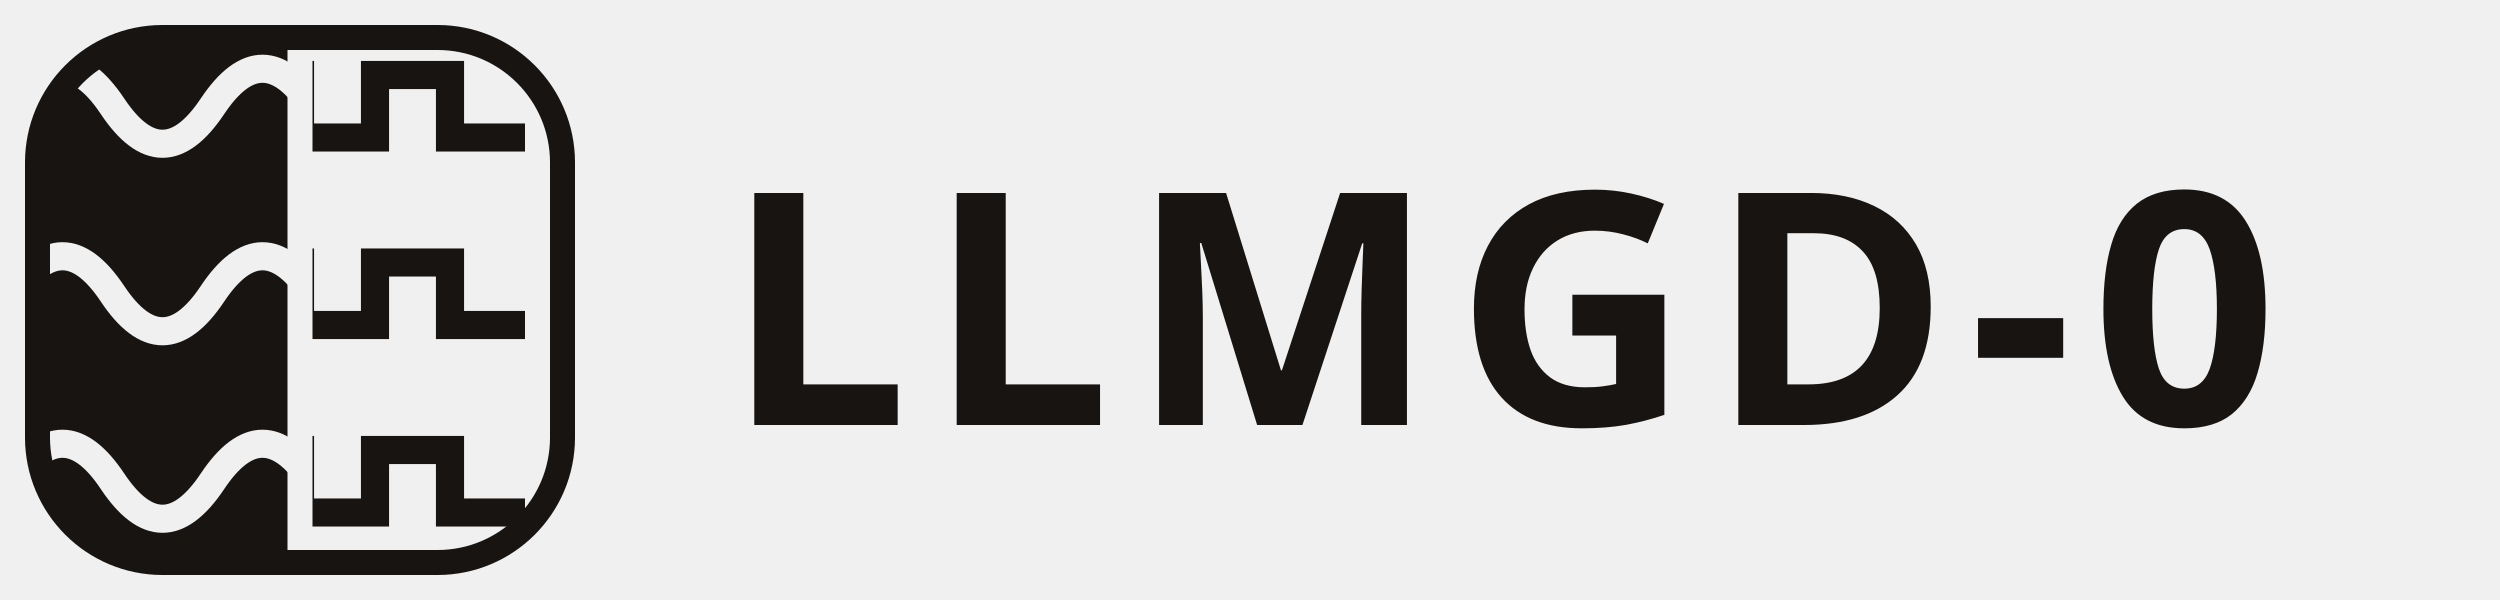
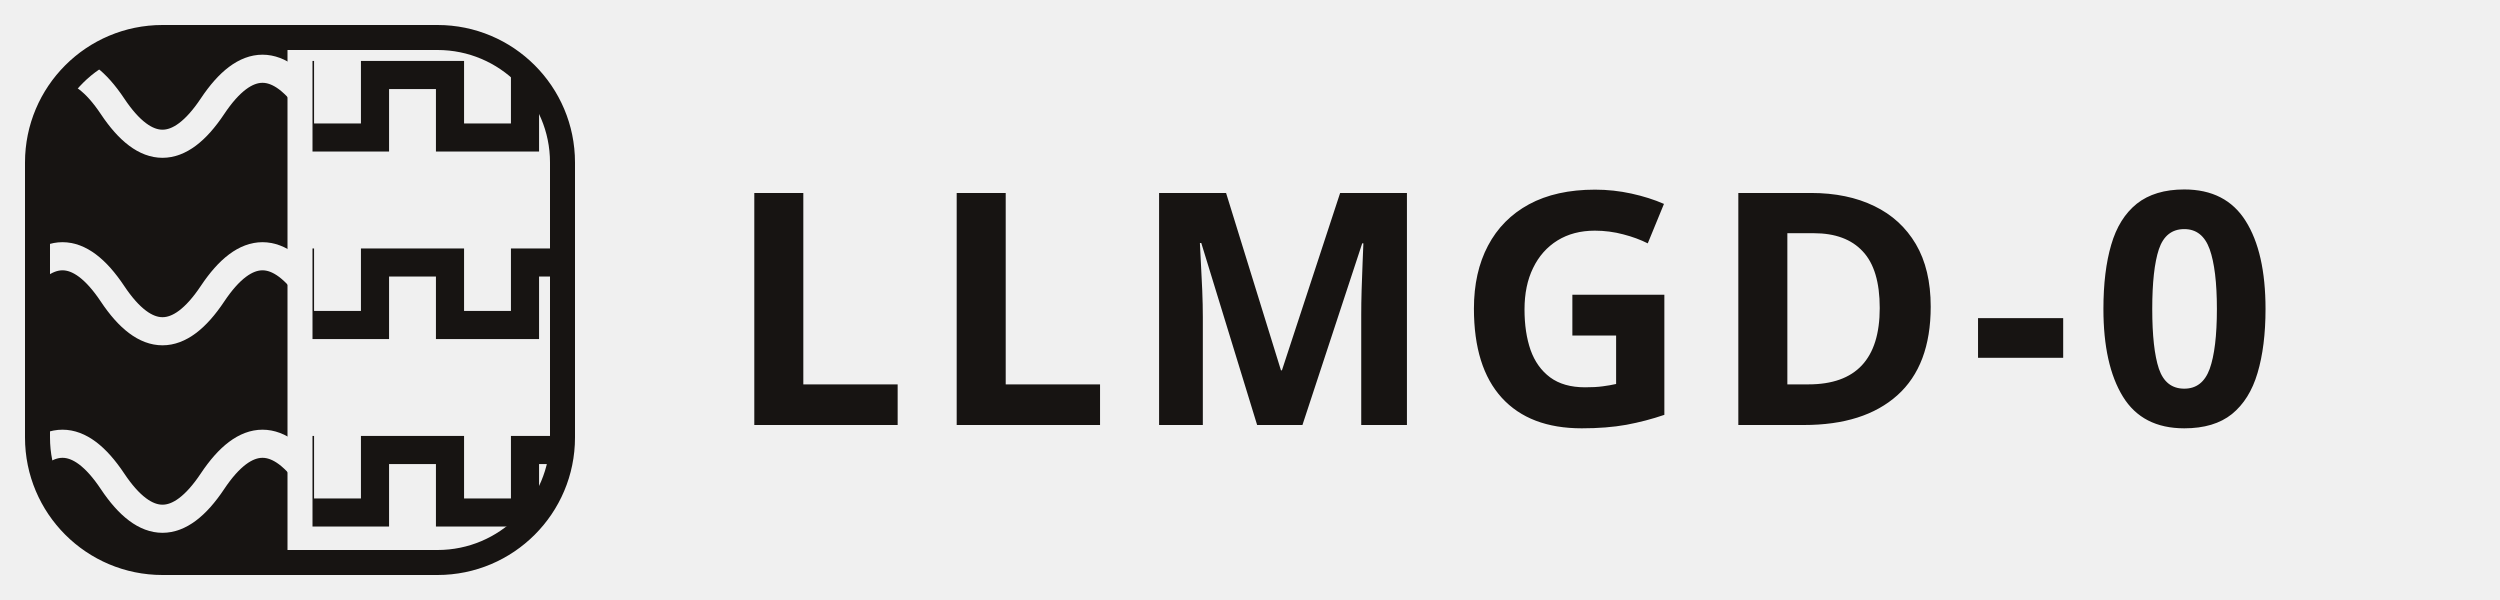
<svg xmlns="http://www.w3.org/2000/svg" viewBox="0 0 200 48">
  <g transform="scale(0.5)">
    <defs>
      <clipPath id="cq">
        <rect x="6" y="6" width="84" height="84" rx="20" />
      </clipPath>
      <mask id="mh">
        <rect width="96" height="96" fill="#fff" />
        <path d="M2 17 q8 -12 16 0 t16 0 t16 0 t16 0 t16 0 t16 0 M2 47 q8 -12 16 0 t16 0 t16 0 t16 0 t16 0 t16 0 M2 77 q8 -12 16 0 t16 0 t16 0 t16 0 t16 0 t16 0" fill="none" stroke="#000" stroke-width="4.5" stroke-linecap="round" />
      </mask>
      <clipPath id="cm">
        <rect x="50" y="0" width="46" height="96" />
      </clipPath>
    </defs>
    <g clip-path="url(#cq)">
      <rect x="0" y="0" width="46" height="96" fill="#171412" mask="url(#mh)" />
      <g clip-path="url(#cm)">
-         <path d="M2 22 h10 v-10 h12 v10 h12 v-10 h12 v10 h12 v-10 h12 v10 h12 M2 52 h10 v-10 h12 v10 h12 v-10 h12 v10 h12 v-10 h12 v10 h12 M2 82 h10 v-10 h12 v10 h12 v-10 h12 v10 h12 v-10 h12 v10 h12" fill="none" stroke="#171412" stroke-width="4.5" />
+         <path d="M0 22 h12 v-10 h12 v10 h12 v-10 h12 v10 h12 v-10 h12 v10 h12 v-10 h12 M0 52 h12 v-10 h12 v10 h12 v-10 h12 v10 h12 v-10 h12 v10 h12 v-10 h12 M0 82 h12 v-10 h12 v10 h12 v-10 h12 v10 h12 v-10 h12 v10 h12 v-10 h12" fill="none" stroke="#171412" stroke-width="4.5" />
      </g>
    </g>
    <rect x="6" y="6" width="84" height="84" rx="20" fill="none" stroke="#171412" stroke-width="4" />
  </g>
  <text x="58" y="34" font-family="'Outfit',system-ui,sans-serif" font-weight="700" font-size="26" letter-spacing="1.5" fill="#171412">LLMGD-0</text>
</svg>
